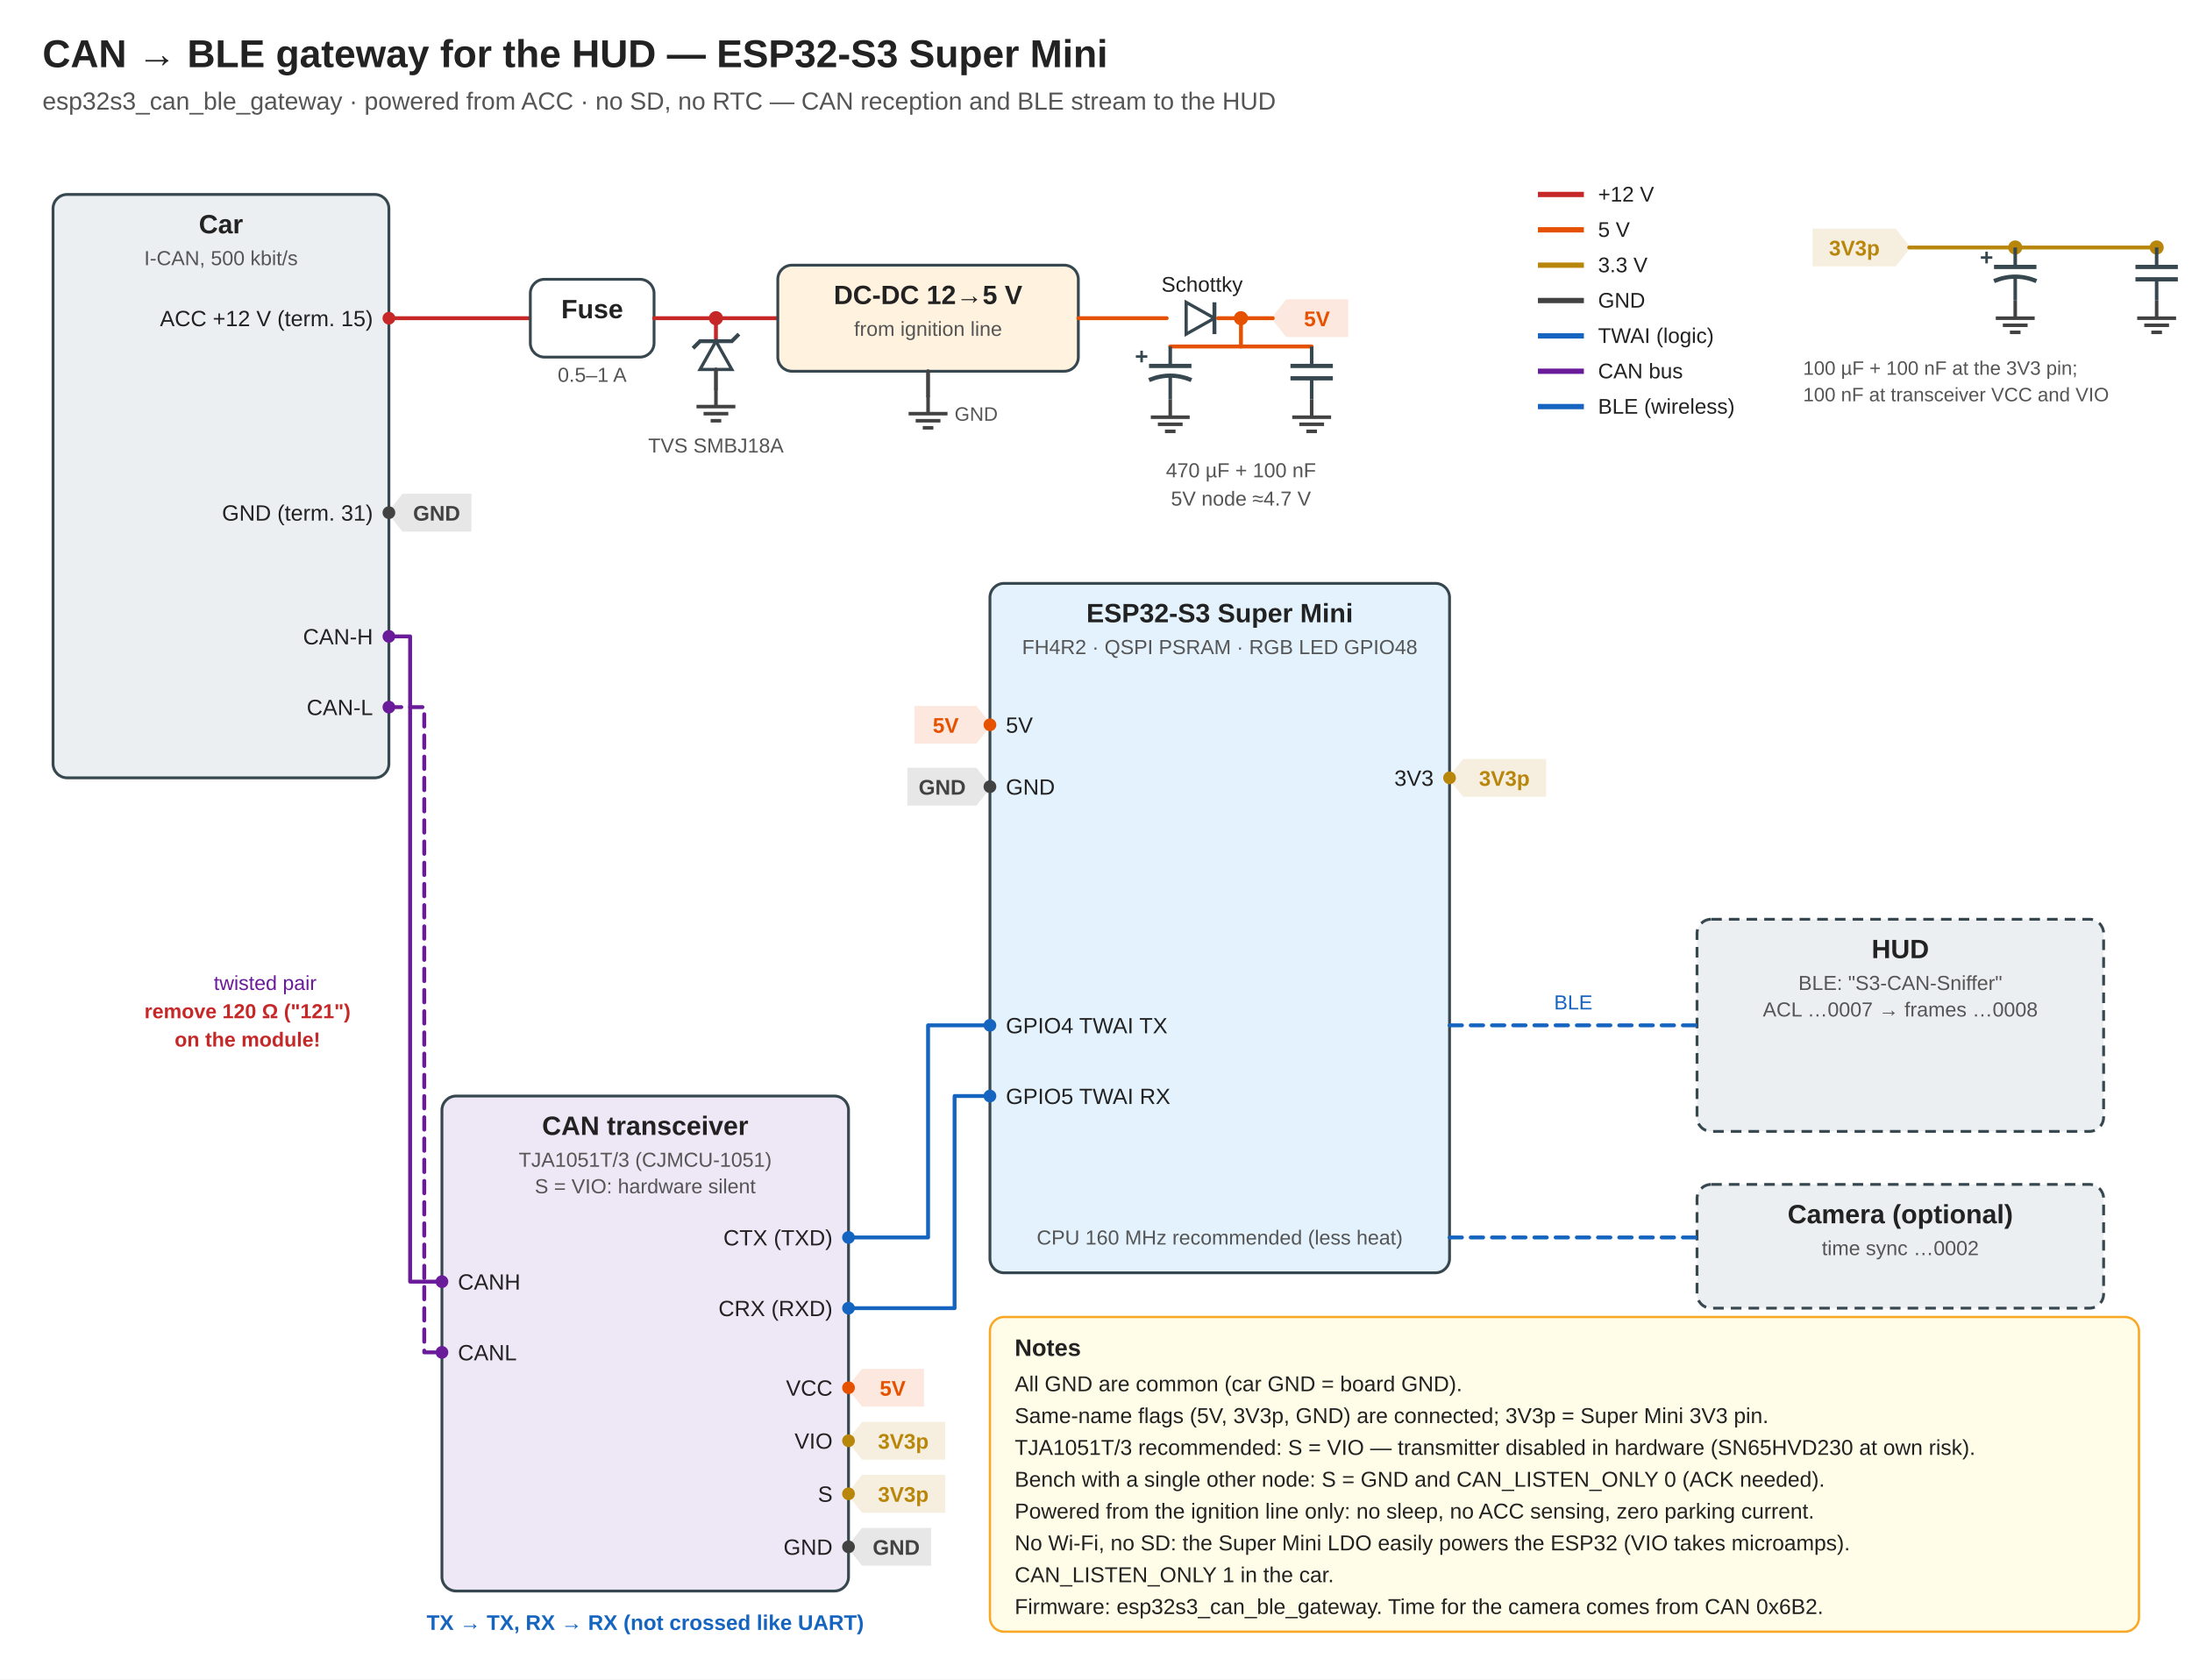
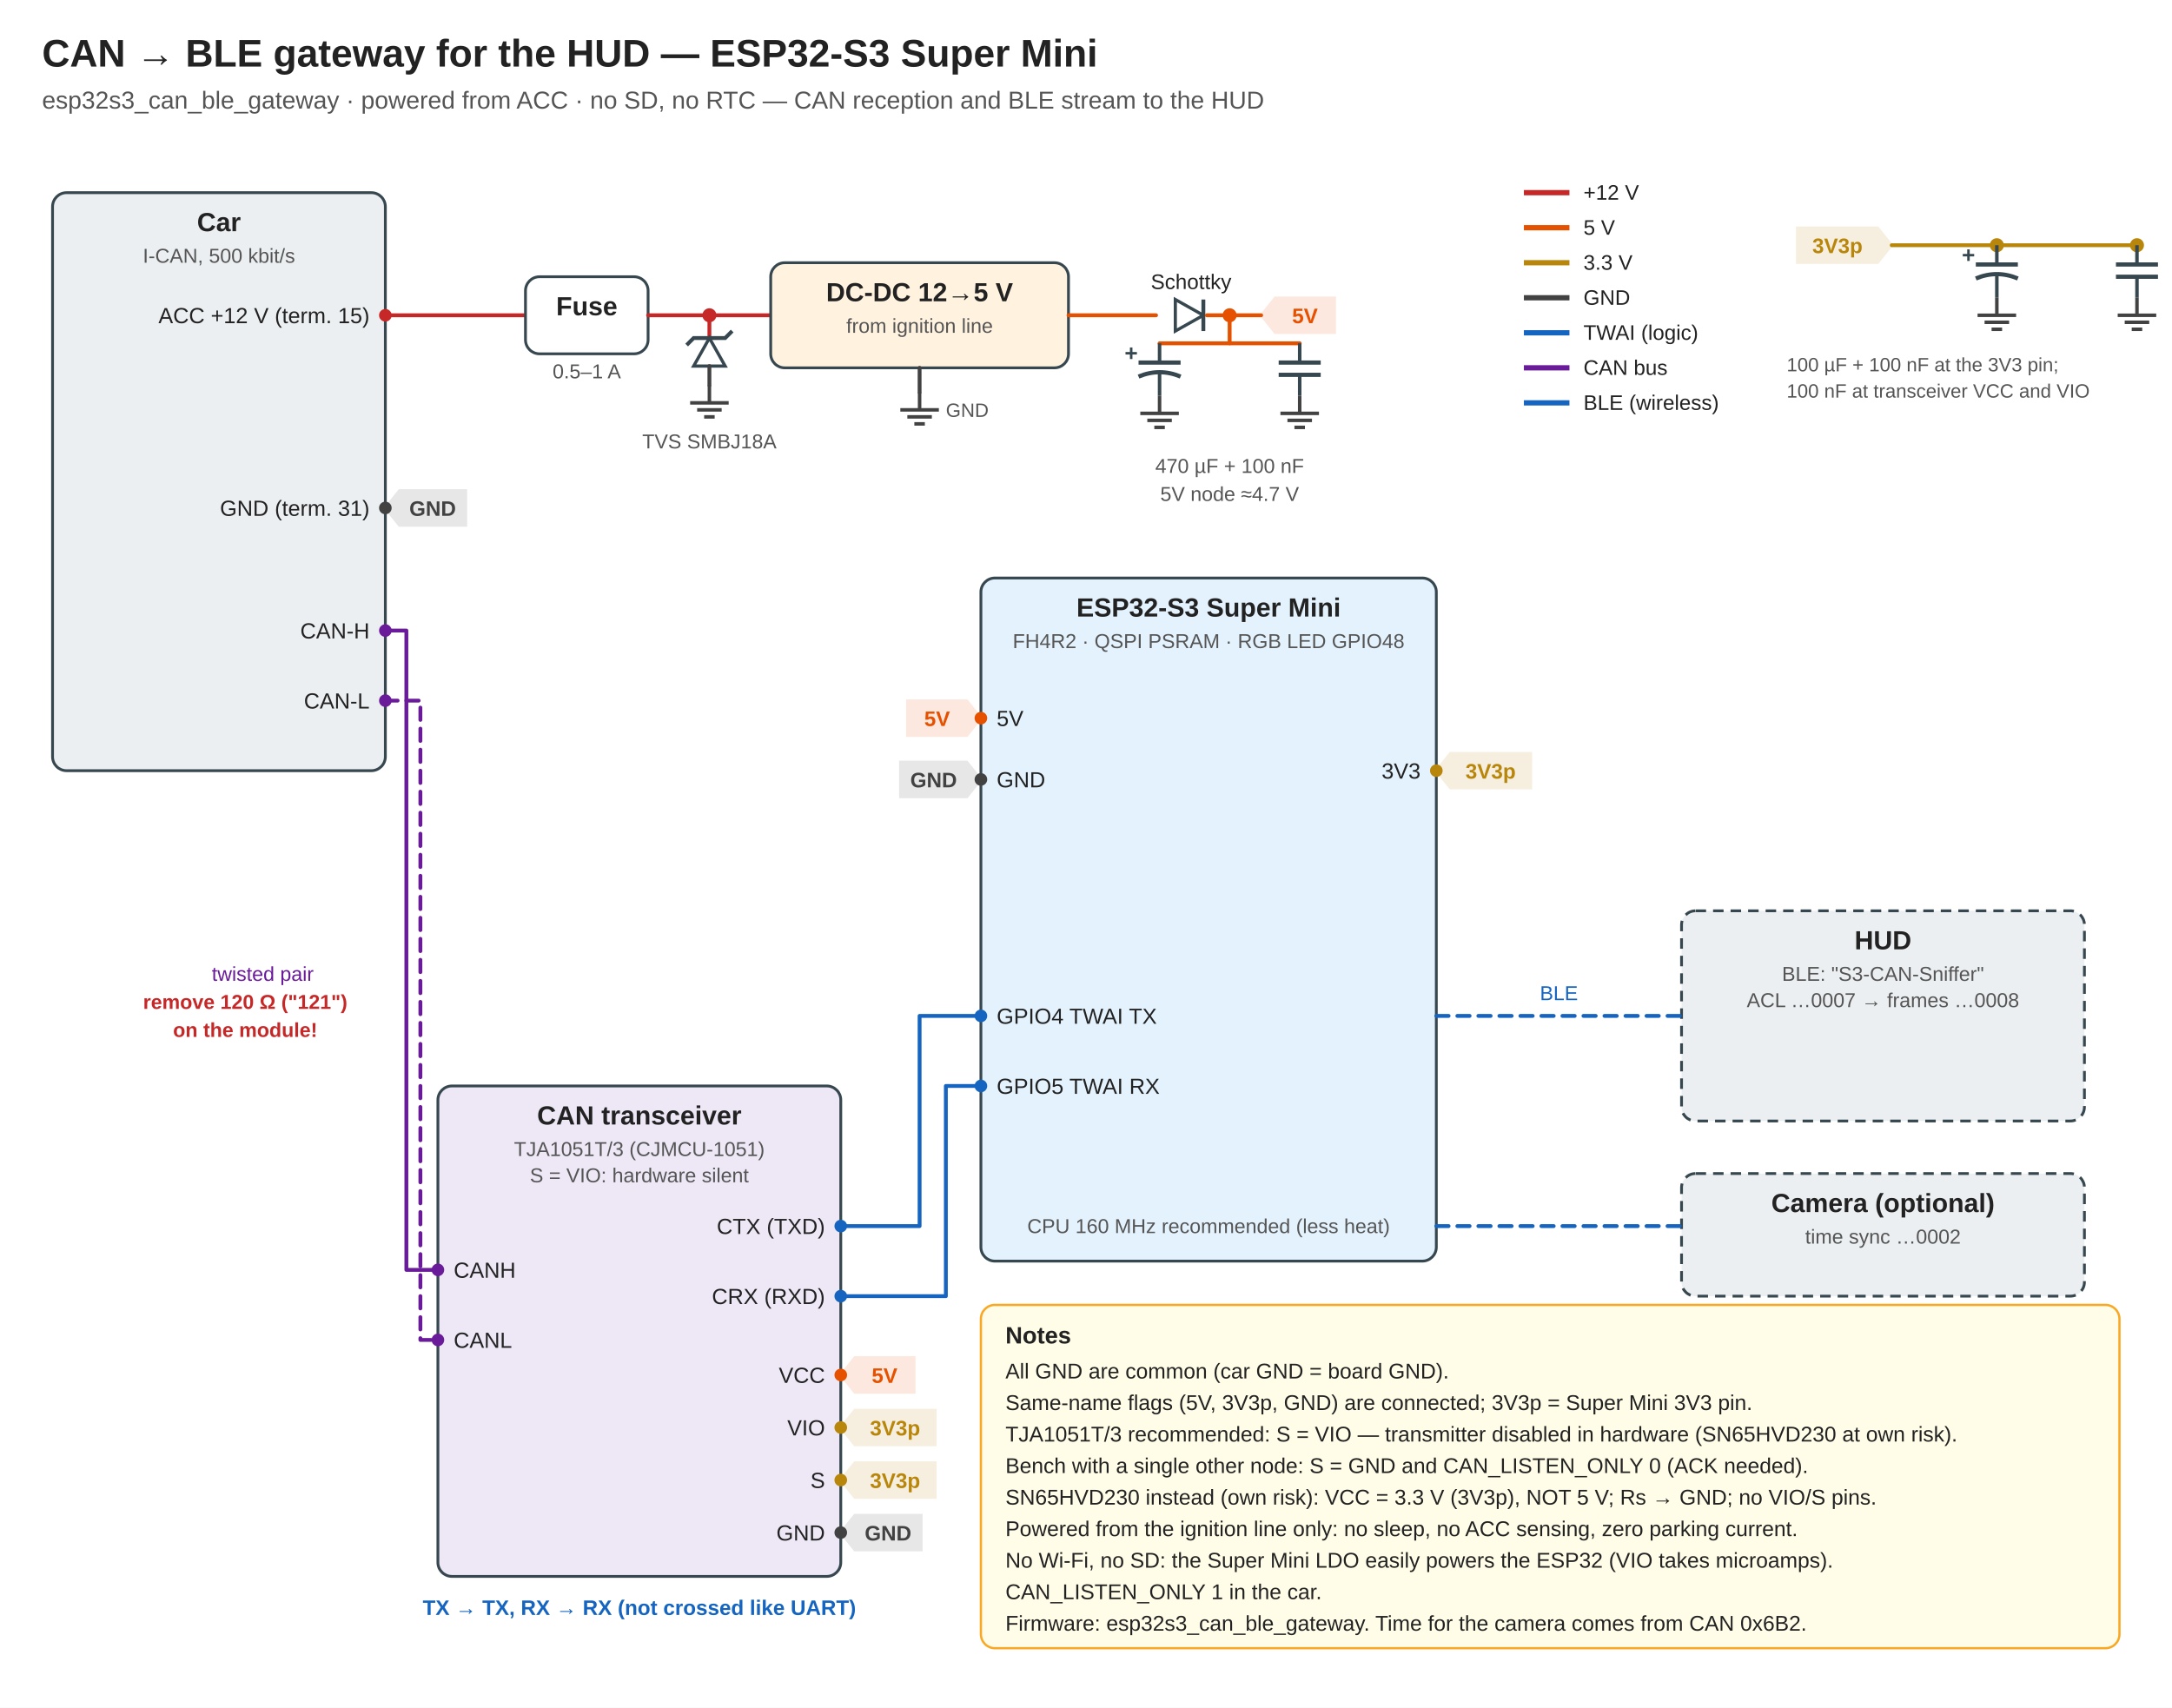
- <svg xmlns="http://www.w3.org/2000/svg" width="1240" height="950" viewBox="0 0 1240 950">
-   <rect x="0" y="0" width="1240" height="950" fill="#ffffff" />
+ <svg xmlns="http://www.w3.org/2000/svg" width="1240" height="975" viewBox="0 0 1240 975">
+   <rect x="0" y="0" width="1240" height="975" fill="#ffffff" />
  <text x="24" y="38" font-family="Segoe UI, Arial, sans-serif" font-size="22" fill="#222" text-anchor="start" font-weight="bold">CAN → BLE gateway for the HUD — ESP32-S3 Super Mini</text>
  <text x="24" y="62" font-family="Segoe UI, Arial, sans-serif" font-size="14" fill="#555" text-anchor="start" font-weight="normal">esp32s3_can_ble_gateway · powered from ACC · no SD, no RTC — CAN reception and BLE stream to the HUD</text>
  <rect x="30" y="110" width="190" height="330" rx="8" fill="#eceff1" stroke="#37474f" stroke-width="1.6" />
  <text x="125.0" y="132" font-family="Segoe UI, Arial, sans-serif" font-size="15" fill="#222" text-anchor="middle" font-weight="bold">Car</text>
  <text x="125.0" y="150" font-family="Segoe UI, Arial, sans-serif" font-size="11.5" fill="#555" text-anchor="middle" font-weight="normal">I-CAN, 500 kbit/s</text>
  <circle cx="220" cy="180" r="3.6" fill="#c62828" />
  <text x="211" y="184.5" font-family="Segoe UI, Arial, sans-serif" font-size="12.5" fill="#222" text-anchor="end" font-weight="normal">ACC +12 V (term. 15)</text>
  <circle cx="220" cy="290" r="3.6" fill="#424242" />
  <text x="211" y="294.5" font-family="Segoe UI, Arial, sans-serif" font-size="12.5" fill="#222" text-anchor="end" font-weight="normal">GND (term. 31)</text>
  <circle cx="220" cy="360" r="3.6" fill="#6a1b9a" />
  <text x="211" y="364.5" font-family="Segoe UI, Arial, sans-serif" font-size="12.5" fill="#222" text-anchor="end" font-weight="normal">CAN-H</text>
  <circle cx="220" cy="400" r="3.6" fill="#6a1b9a" />
  <text x="211" y="404.5" font-family="Segoe UI, Arial, sans-serif" font-size="12.5" fill="#222" text-anchor="end" font-weight="normal">CAN-L</text>
  <polygon points="220,290 228,280 266,280 266,300 228,300" fill="#424242" opacity="0.13" stroke="#424242" stroke-width="1.4" />
  <text x="247.0" y="294.5" font-family="Segoe UI, Arial, sans-serif" font-size="12" fill="#424242" text-anchor="middle" font-weight="bold">GND</text>
  <polyline points="220,180 300,180" fill="none" stroke="#c62828" stroke-width="2.2" stroke-linejoin="round" stroke-linecap="round" />
  <rect x="300" y="158" width="70" height="44" rx="8" fill="#fff" stroke="#37474f" stroke-width="1.6" />
  <text x="335.0" y="180" font-family="Segoe UI, Arial, sans-serif" font-size="15" fill="#222" text-anchor="middle" font-weight="bold">Fuse</text>
  <text x="335" y="216" font-family="Segoe UI, Arial, sans-serif" font-size="11.5" fill="#555" text-anchor="middle" font-weight="normal">0.5–1 A</text>
  <polyline points="370,180 440,180" fill="none" stroke="#c62828" stroke-width="2.2" stroke-linejoin="round" stroke-linecap="round" />
  <circle cx="405" cy="180" r="4" fill="#c62828" />
  <polyline points="405,180 405,192" fill="none" stroke="#c62828" stroke-width="2.2" stroke-linejoin="round" stroke-linecap="round" />
  <polygon points="396,209 414,209 405,193" fill="#fff" stroke="#37474f" stroke-width="1.8" />
  <polyline points="392,197 396,193 414,193 418,189" fill="none" stroke="#37474f" stroke-width="2.2" />
  <polyline points="405,209 405,220" fill="none" stroke="#424242" stroke-width="2.2" stroke-linejoin="round" stroke-linecap="round" />
  <line x1="405" y1="220" x2="405" y2="230" stroke="#424242" stroke-width="2" />
  <line x1="394" y1="230" x2="416" y2="230" stroke="#424242" stroke-width="2" />
  <line x1="398" y1="234" x2="412" y2="234" stroke="#424242" stroke-width="2" />
  <line x1="402" y1="238" x2="408" y2="238" stroke="#424242" stroke-width="2" />
  <text x="405" y="256" font-family="Segoe UI, Arial, sans-serif" font-size="11.5" fill="#555" text-anchor="middle" font-weight="normal">TVS SMBJ18A</text>
  <rect x="440" y="150" width="170" height="60" rx="8" fill="#fff3e0" stroke="#37474f" stroke-width="1.6" />
  <text x="525.0" y="172" font-family="Segoe UI, Arial, sans-serif" font-size="15" fill="#222" text-anchor="middle" font-weight="bold">DC-DC 12→5 V</text>
  <text x="525.0" y="190" font-family="Segoe UI, Arial, sans-serif" font-size="11.5" fill="#555" text-anchor="middle" font-weight="normal">from ignition line</text>
  <polyline points="525,210 525,224" fill="none" stroke="#424242" stroke-width="2.2" stroke-linejoin="round" stroke-linecap="round" />
  <line x1="525" y1="224" x2="525" y2="234" stroke="#424242" stroke-width="2" />
  <line x1="514" y1="234" x2="536" y2="234" stroke="#424242" stroke-width="2" />
  <line x1="518" y1="238" x2="532" y2="238" stroke="#424242" stroke-width="2" />
  <line x1="522" y1="242" x2="528" y2="242" stroke="#424242" stroke-width="2" />
  <text x="540" y="238" font-family="Segoe UI, Arial, sans-serif" font-size="11" fill="#555" text-anchor="start" font-weight="normal">GND</text>
  <polyline points="610,180 660,180" fill="none" stroke="#e65100" stroke-width="2.2" stroke-linejoin="round" stroke-linecap="round" />
  <polygon points="671,171 671,189 687,180" fill="#fff" stroke="#37474f" stroke-width="1.8" />
  <line x1="687" y1="171" x2="687" y2="189" stroke="#37474f" stroke-width="2.2" />
  <text x="680" y="165" font-family="Segoe UI, Arial, sans-serif" font-size="12" fill="#222" text-anchor="middle" font-weight="normal">Schottky</text>
  <polyline points="689,180 720,180" fill="none" stroke="#e65100" stroke-width="2.2" stroke-linejoin="round" stroke-linecap="round" />
  <text x="702" y="286" font-family="Segoe UI, Arial, sans-serif" font-size="11.5" fill="#555" text-anchor="middle" font-weight="normal">5V node ≈4.7 V</text>
  <circle cx="702" cy="180" r="4" fill="#e65100" />
  <polyline points="702,180 702,196 662,196" fill="none" stroke="#e65100" stroke-width="2.2" stroke-linejoin="round" stroke-linecap="round" />
  <polyline points="702,196 742,196" fill="none" stroke="#e65100" stroke-width="2.2" stroke-linejoin="round" stroke-linecap="round" />
  <line x1="662" y1="196" x2="662" y2="207" stroke="#37474f" stroke-width="2" />
  <line x1="650" y1="207" x2="674" y2="207" stroke="#37474f" stroke-width="2.4" />
  <path d="M 650 215 Q 662 210 674 215" fill="none" stroke="#37474f" stroke-width="2.4" />
  <line x1="662" y1="213" x2="662" y2="226" stroke="#37474f" stroke-width="2" />
  <text x="680" y="216" font-family="Segoe UI, Arial, sans-serif" font-size="12" fill="#222" text-anchor="start" font-weight="normal" />
  <text x="642" y="206" font-family="Segoe UI, Arial, sans-serif" font-size="13" fill="#37474f" text-anchor="start" font-weight="bold">+</text>
  <line x1="742" y1="196" x2="742" y2="207" stroke="#37474f" stroke-width="2" />
  <line x1="730" y1="207" x2="754" y2="207" stroke="#37474f" stroke-width="2.4" />
  <line x1="730" y1="214" x2="754" y2="214" stroke="#37474f" stroke-width="2.4" />
  <line x1="742" y1="214" x2="742" y2="226" stroke="#37474f" stroke-width="2" />
  <line x1="662" y1="226" x2="662" y2="236" stroke="#424242" stroke-width="2" />
  <line x1="651" y1="236" x2="673" y2="236" stroke="#424242" stroke-width="2" />
  <line x1="655" y1="240" x2="669" y2="240" stroke="#424242" stroke-width="2" />
  <line x1="659" y1="244" x2="665" y2="244" stroke="#424242" stroke-width="2" />
  <line x1="742" y1="226" x2="742" y2="236" stroke="#424242" stroke-width="2" />
  <line x1="731" y1="236" x2="753" y2="236" stroke="#424242" stroke-width="2" />
  <line x1="735" y1="240" x2="749" y2="240" stroke="#424242" stroke-width="2" />
  <line x1="739" y1="244" x2="745" y2="244" stroke="#424242" stroke-width="2" />
  <text x="702" y="270" font-family="Segoe UI, Arial, sans-serif" font-size="11.5" fill="#555" text-anchor="middle" font-weight="normal">470 µF + 100 nF</text>
  <polygon points="720,180 728,170 762,170 762,190 728,190" fill="#e65100" opacity="0.13" stroke="#e65100" stroke-width="1.4" />
  <text x="745.0" y="184.5" font-family="Segoe UI, Arial, sans-serif" font-size="12" fill="#e65100" text-anchor="middle" font-weight="bold">5V</text>
  <rect x="560" y="330" width="260" height="390" rx="8" fill="#e3f2fd" stroke="#37474f" stroke-width="1.6" />
  <text x="690.0" y="352" font-family="Segoe UI, Arial, sans-serif" font-size="15" fill="#222" text-anchor="middle" font-weight="bold">ESP32-S3 Super Mini</text>
  <text x="690.0" y="370" font-family="Segoe UI, Arial, sans-serif" font-size="11.5" fill="#555" text-anchor="middle" font-weight="normal">FH4R2 · QSPI PSRAM · RGB LED GPIO48</text>
  <circle cx="560" cy="410" r="3.6" fill="#e65100" />
  <text x="569" y="414.5" font-family="Segoe UI, Arial, sans-serif" font-size="12.5" fill="#222" text-anchor="start" font-weight="normal">5V</text>
  <polygon points="560,410 552,400 518,400 518,420 552,420" fill="#e65100" opacity="0.13" stroke="#e65100" stroke-width="1.4" />
  <text x="535.0" y="414.5" font-family="Segoe UI, Arial, sans-serif" font-size="12" fill="#e65100" text-anchor="middle" font-weight="bold">5V</text>
  <circle cx="560" cy="445" r="3.6" fill="#424242" />
  <text x="569" y="449.5" font-family="Segoe UI, Arial, sans-serif" font-size="12.5" fill="#222" text-anchor="start" font-weight="normal">GND</text>
  <polygon points="560,445 552,435 514,435 514,455 552,455" fill="#424242" opacity="0.13" stroke="#424242" stroke-width="1.4" />
  <text x="533.0" y="449.5" font-family="Segoe UI, Arial, sans-serif" font-size="12" fill="#424242" text-anchor="middle" font-weight="bold">GND</text>
  <circle cx="560" cy="580" r="3.6" fill="#1565c0" />
  <text x="569" y="584.5" font-family="Segoe UI, Arial, sans-serif" font-size="12.5" fill="#222" text-anchor="start" font-weight="normal">GPIO4  TWAI TX</text>
  <circle cx="560" cy="620" r="3.6" fill="#1565c0" />
  <text x="569" y="624.5" font-family="Segoe UI, Arial, sans-serif" font-size="12.5" fill="#222" text-anchor="start" font-weight="normal">GPIO5  TWAI RX</text>
  <circle cx="820" cy="440" r="3.6" fill="#b8860b" />
  <text x="811" y="444.5" font-family="Segoe UI, Arial, sans-serif" font-size="12.5" fill="#222" text-anchor="end" font-weight="normal">3V3</text>
  <polygon points="820,440 828,430 874,430 874,450 828,450" fill="#b8860b" opacity="0.13" stroke="#b8860b" stroke-width="1.4" />
  <text x="851.0" y="444.5" font-family="Segoe UI, Arial, sans-serif" font-size="12" fill="#b8860b" text-anchor="middle" font-weight="bold">3V3p</text>
  <text x="690.0" y="704" font-family="Segoe UI, Arial, sans-serif" font-size="11.5" fill="#555" text-anchor="middle" font-weight="normal">CPU 160 MHz recommended (less heat)</text>
  <rect x="250" y="620" width="230" height="280" rx="8" fill="#ede7f6" stroke="#37474f" stroke-width="1.6" />
  <text x="365.0" y="642" font-family="Segoe UI, Arial, sans-serif" font-size="15" fill="#222" text-anchor="middle" font-weight="bold">CAN transceiver</text>
  <text x="365.0" y="660" font-family="Segoe UI, Arial, sans-serif" font-size="11.5" fill="#555" text-anchor="middle" font-weight="normal">TJA1051T/3 (CJMCU-1051)</text>
  <text x="365.0" y="675" font-family="Segoe UI, Arial, sans-serif" font-size="11.5" fill="#555" text-anchor="middle" font-weight="normal">S = VIO: hardware silent</text>
  <circle cx="250" cy="725" r="3.6" fill="#6a1b9a" />
  <text x="259" y="729.5" font-family="Segoe UI, Arial, sans-serif" font-size="12.5" fill="#222" text-anchor="start" font-weight="normal">CANH</text>
  <circle cx="250" cy="765" r="3.6" fill="#6a1b9a" />
  <text x="259" y="769.5" font-family="Segoe UI, Arial, sans-serif" font-size="12.5" fill="#222" text-anchor="start" font-weight="normal">CANL</text>
  <circle cx="480" cy="700" r="3.6" fill="#1565c0" />
  <text x="471" y="704.5" font-family="Segoe UI, Arial, sans-serif" font-size="12.5" fill="#222" text-anchor="end" font-weight="normal">CTX (TXD)</text>
  <circle cx="480" cy="740" r="3.6" fill="#1565c0" />
  <text x="471" y="744.5" font-family="Segoe UI, Arial, sans-serif" font-size="12.5" fill="#222" text-anchor="end" font-weight="normal">CRX (RXD)</text>
  <circle cx="480" cy="785" r="3.6" fill="#e65100" />
  <text x="471" y="789.5" font-family="Segoe UI, Arial, sans-serif" font-size="12.5" fill="#222" text-anchor="end" font-weight="normal">VCC</text>
  <polygon points="480,785 488,775 522,775 522,795 488,795" fill="#e65100" opacity="0.13" stroke="#e65100" stroke-width="1.4" />
  <text x="505.0" y="789.5" font-family="Segoe UI, Arial, sans-serif" font-size="12" fill="#e65100" text-anchor="middle" font-weight="bold">5V</text>
  <circle cx="480" cy="815" r="3.6" fill="#b8860b" />
  <text x="471" y="819.5" font-family="Segoe UI, Arial, sans-serif" font-size="12.5" fill="#222" text-anchor="end" font-weight="normal">VIO</text>
  <polygon points="480,815 488,805 534,805 534,825 488,825" fill="#b8860b" opacity="0.13" stroke="#b8860b" stroke-width="1.4" />
  <text x="511.0" y="819.5" font-family="Segoe UI, Arial, sans-serif" font-size="12" fill="#b8860b" text-anchor="middle" font-weight="bold">3V3p</text>
  <circle cx="480" cy="845" r="3.6" fill="#b8860b" />
  <text x="471" y="849.5" font-family="Segoe UI, Arial, sans-serif" font-size="12.5" fill="#222" text-anchor="end" font-weight="normal">S</text>
  <polygon points="480,845 488,835 534,835 534,855 488,855" fill="#b8860b" opacity="0.13" stroke="#b8860b" stroke-width="1.4" />
  <text x="511.0" y="849.5" font-family="Segoe UI, Arial, sans-serif" font-size="12" fill="#b8860b" text-anchor="middle" font-weight="bold">3V3p</text>
  <circle cx="480" cy="875" r="3.6" fill="#424242" />
  <text x="471" y="879.5" font-family="Segoe UI, Arial, sans-serif" font-size="12.5" fill="#222" text-anchor="end" font-weight="normal">GND</text>
  <polygon points="480,875 488,865 526,865 526,885 488,885" fill="#424242" opacity="0.13" stroke="#424242" stroke-width="1.4" />
  <text x="507.0" y="879.5" font-family="Segoe UI, Arial, sans-serif" font-size="12" fill="#424242" text-anchor="middle" font-weight="bold">GND</text>
  <polyline points="220,360 232,360 232,725 250,725" fill="none" stroke="#6a1b9a" stroke-width="2.2" stroke-linejoin="round" stroke-linecap="round" />
  <polyline points="220,400 240,400 240,765 250,765" fill="none" stroke="#6a1b9a" stroke-width="2.2" stroke-linejoin="round" stroke-linecap="round" stroke-dasharray="7,5" />
  <text x="150" y="560" font-family="Segoe UI, Arial, sans-serif" font-size="11.5" fill="#6a1b9a" text-anchor="middle" font-weight="normal">twisted pair</text>
  <text x="140" y="576" font-family="Segoe UI, Arial, sans-serif" font-size="11.5" fill="#c62828" text-anchor="middle" font-weight="bold">remove 120 Ω ("121")</text>
  <text x="140" y="592" font-family="Segoe UI, Arial, sans-serif" font-size="11.5" fill="#c62828" text-anchor="middle" font-weight="bold">on the module!</text>
  <polyline points="560,580 525,580 525,700 480,700" fill="none" stroke="#1565c0" stroke-width="2.2" stroke-linejoin="round" stroke-linecap="round" />
  <polyline points="560,620 540,620 540,740 480,740" fill="none" stroke="#1565c0" stroke-width="2.2" stroke-linejoin="round" stroke-linecap="round" />
  <text x="365" y="922" font-family="Segoe UI, Arial, sans-serif" font-size="12" fill="#1565c0" text-anchor="middle" font-weight="bold">TX → TX, RX → RX (not crossed like UART)</text>
  <rect x="960" y="520" width="230" height="120" rx="8" fill="#eceff1" stroke="#37474f" stroke-width="1.6" stroke-dasharray="6,4" />
  <text x="1075.0" y="542" font-family="Segoe UI, Arial, sans-serif" font-size="15" fill="#222" text-anchor="middle" font-weight="bold">HUD</text>
  <text x="1075.0" y="560" font-family="Segoe UI, Arial, sans-serif" font-size="11.5" fill="#555" text-anchor="middle" font-weight="normal">BLE: "S3-CAN-Sniffer"</text>
  <text x="1075.0" y="575" font-family="Segoe UI, Arial, sans-serif" font-size="11.5" fill="#555" text-anchor="middle" font-weight="normal">ACL …0007 → frames …0008</text>
  <polyline points="820,580 960,580" fill="none" stroke="#1565c0" stroke-width="2.2" stroke-linejoin="round" stroke-linecap="round" stroke-dasharray="7,5" />
  <text x="890" y="571" font-family="Segoe UI, Arial, sans-serif" font-size="11.5" fill="#1565c0" text-anchor="middle" font-weight="normal">BLE</text>
  <rect x="960" y="670" width="230" height="70" rx="8" fill="#eceff1" stroke="#37474f" stroke-width="1.6" stroke-dasharray="6,4" />
  <text x="1075.0" y="692" font-family="Segoe UI, Arial, sans-serif" font-size="15" fill="#222" text-anchor="middle" font-weight="bold">Camera (optional)</text>
  <text x="1075.0" y="710" font-family="Segoe UI, Arial, sans-serif" font-size="11.5" fill="#555" text-anchor="middle" font-weight="normal">time sync …0002</text>
  <polyline points="820,700 960,700" fill="none" stroke="#1565c0" stroke-width="2.2" stroke-linejoin="round" stroke-linecap="round" stroke-dasharray="7,5" />
  <polygon points="1080,140 1072,130 1026,130 1026,150 1072,150" fill="#b8860b" opacity="0.13" stroke="#b8860b" stroke-width="1.4" />
  <text x="1049.0" y="144.5" font-family="Segoe UI, Arial, sans-serif" font-size="12" fill="#b8860b" text-anchor="middle" font-weight="bold">3V3p</text>
  <polyline points="1080,140 1220,140" fill="none" stroke="#b8860b" stroke-width="2.2" stroke-linejoin="round" stroke-linecap="round" />
  <circle cx="1140" cy="140" r="4" fill="#b8860b" />
  <line x1="1140" y1="140" x2="1140" y2="151" stroke="#37474f" stroke-width="2" />
  <line x1="1128" y1="151" x2="1152" y2="151" stroke="#37474f" stroke-width="2.4" />
  <path d="M 1128 159 Q 1140 154 1152 159" fill="none" stroke="#37474f" stroke-width="2.4" />
  <line x1="1140" y1="157" x2="1140" y2="170" stroke="#37474f" stroke-width="2" />
  <text x="1158" y="160" font-family="Segoe UI, Arial, sans-serif" font-size="12" fill="#222" text-anchor="start" font-weight="normal" />
  <text x="1120" y="150" font-family="Segoe UI, Arial, sans-serif" font-size="13" fill="#37474f" text-anchor="start" font-weight="bold">+</text>
  <line x1="1140" y1="170" x2="1140" y2="180" stroke="#424242" stroke-width="2" />
  <line x1="1129" y1="180" x2="1151" y2="180" stroke="#424242" stroke-width="2" />
  <line x1="1133" y1="184" x2="1147" y2="184" stroke="#424242" stroke-width="2" />
  <line x1="1137" y1="188" x2="1143" y2="188" stroke="#424242" stroke-width="2" />
  <circle cx="1220" cy="140" r="4" fill="#b8860b" />
  <line x1="1220" y1="140" x2="1220" y2="151" stroke="#37474f" stroke-width="2" />
  <line x1="1208" y1="151" x2="1232" y2="151" stroke="#37474f" stroke-width="2.4" />
  <line x1="1208" y1="158" x2="1232" y2="158" stroke="#37474f" stroke-width="2.4" />
  <line x1="1220" y1="158" x2="1220" y2="170" stroke="#37474f" stroke-width="2" />
  <line x1="1220" y1="170" x2="1220" y2="180" stroke="#424242" stroke-width="2" />
  <line x1="1209" y1="180" x2="1231" y2="180" stroke="#424242" stroke-width="2" />
  <line x1="1213" y1="184" x2="1227" y2="184" stroke="#424242" stroke-width="2" />
  <line x1="1217" y1="188" x2="1223" y2="188" stroke="#424242" stroke-width="2" />
  <text x="1020" y="212" font-family="Segoe UI, Arial, sans-serif" font-size="11" fill="#555" text-anchor="start" font-weight="normal">100 µF + 100 nF at the 3V3 pin;</text>
  <text x="1020" y="227" font-family="Segoe UI, Arial, sans-serif" font-size="11" fill="#555" text-anchor="start" font-weight="normal">100 nF at transceiver VCC and VIO</text>
  <line x1="870" y1="110" x2="896" y2="110" stroke="#c62828" stroke-width="3" />
  <text x="904" y="114" font-family="Segoe UI, Arial, sans-serif" font-size="12" fill="#222" text-anchor="start" font-weight="normal">+12 V</text>
  <line x1="870" y1="130" x2="896" y2="130" stroke="#e65100" stroke-width="3" />
  <text x="904" y="134" font-family="Segoe UI, Arial, sans-serif" font-size="12" fill="#222" text-anchor="start" font-weight="normal">5 V</text>
  <line x1="870" y1="150" x2="896" y2="150" stroke="#b8860b" stroke-width="3" />
  <text x="904" y="154" font-family="Segoe UI, Arial, sans-serif" font-size="12" fill="#222" text-anchor="start" font-weight="normal">3.3 V</text>
  <line x1="870" y1="170" x2="896" y2="170" stroke="#424242" stroke-width="3" />
  <text x="904" y="174" font-family="Segoe UI, Arial, sans-serif" font-size="12" fill="#222" text-anchor="start" font-weight="normal">GND</text>
  <line x1="870" y1="190" x2="896" y2="190" stroke="#1565c0" stroke-width="3" />
  <text x="904" y="194" font-family="Segoe UI, Arial, sans-serif" font-size="12" fill="#222" text-anchor="start" font-weight="normal">TWAI (logic)</text>
  <line x1="870" y1="210" x2="896" y2="210" stroke="#6a1b9a" stroke-width="3" />
  <text x="904" y="214" font-family="Segoe UI, Arial, sans-serif" font-size="12" fill="#222" text-anchor="start" font-weight="normal">CAN bus</text>
  <line x1="870" y1="230" x2="896" y2="230" stroke="#1565c0" stroke-width="3" />
  <text x="904" y="234" font-family="Segoe UI, Arial, sans-serif" font-size="12" fill="#222" text-anchor="start" font-weight="normal">BLE (wireless)</text>
-   <rect x="560" y="745" width="650" height="178" rx="8" fill="#fffde7" stroke="#f9a825" stroke-width="1.3" />
+   <rect x="560" y="745" width="650" height="196" rx="8" fill="#fffde7" stroke="#f9a825" stroke-width="1.3" />
  <text x="574" y="767" font-family="Segoe UI, Arial, sans-serif" font-size="13.5" fill="#222" text-anchor="start" font-weight="bold">Notes</text>
  <text x="574" y="787" font-family="Segoe UI, Arial, sans-serif" font-size="12.2" fill="#222" text-anchor="start" font-weight="normal">All GND are common (car GND = board GND).</text>
  <text x="574" y="805" font-family="Segoe UI, Arial, sans-serif" font-size="12.2" fill="#222" text-anchor="start" font-weight="normal">Same-name flags (5V, 3V3p, GND) are connected; 3V3p = Super Mini 3V3 pin.</text>
  <text x="574" y="823" font-family="Segoe UI, Arial, sans-serif" font-size="12.2" fill="#222" text-anchor="start" font-weight="normal">TJA1051T/3 recommended: S = VIO — transmitter disabled in hardware (SN65HVD230 at own risk).</text>
  <text x="574" y="841" font-family="Segoe UI, Arial, sans-serif" font-size="12.2" fill="#222" text-anchor="start" font-weight="normal">Bench with a single other node: S = GND and CAN_LISTEN_ONLY 0 (ACK needed).</text>
-   <text x="574" y="859" font-family="Segoe UI, Arial, sans-serif" font-size="12.2" fill="#222" text-anchor="start" font-weight="normal">Powered from the ignition line only: no sleep, no ACC sensing, zero parking current.</text>
-   <text x="574" y="877" font-family="Segoe UI, Arial, sans-serif" font-size="12.2" fill="#222" text-anchor="start" font-weight="normal">No Wi-Fi, no SD: the Super Mini LDO easily powers the ESP32 (VIO takes microamps).</text>
-   <text x="574" y="895" font-family="Segoe UI, Arial, sans-serif" font-size="12.2" fill="#222" text-anchor="start" font-weight="normal">CAN_LISTEN_ONLY 1 in the car.</text>
-   <text x="574" y="913" font-family="Segoe UI, Arial, sans-serif" font-size="12.2" fill="#222" text-anchor="start" font-weight="normal">Firmware: esp32s3_can_ble_gateway. Time for the camera comes from CAN 0x6B2.</text>
+   <text x="574" y="859" font-family="Segoe UI, Arial, sans-serif" font-size="12.2" fill="#222" text-anchor="start" font-weight="normal">SN65HVD230 instead (own risk): VCC = 3.3 V (3V3p), NOT 5 V; Rs → GND; no VIO/S pins.</text>
+   <text x="574" y="877" font-family="Segoe UI, Arial, sans-serif" font-size="12.2" fill="#222" text-anchor="start" font-weight="normal">Powered from the ignition line only: no sleep, no ACC sensing, zero parking current.</text>
+   <text x="574" y="895" font-family="Segoe UI, Arial, sans-serif" font-size="12.2" fill="#222" text-anchor="start" font-weight="normal">No Wi-Fi, no SD: the Super Mini LDO easily powers the ESP32 (VIO takes microamps).</text>
+   <text x="574" y="913" font-family="Segoe UI, Arial, sans-serif" font-size="12.2" fill="#222" text-anchor="start" font-weight="normal">CAN_LISTEN_ONLY 1 in the car.</text>
+   <text x="574" y="931" font-family="Segoe UI, Arial, sans-serif" font-size="12.2" fill="#222" text-anchor="start" font-weight="normal">Firmware: esp32s3_can_ble_gateway. Time for the camera comes from CAN 0x6B2.</text>
</svg>
